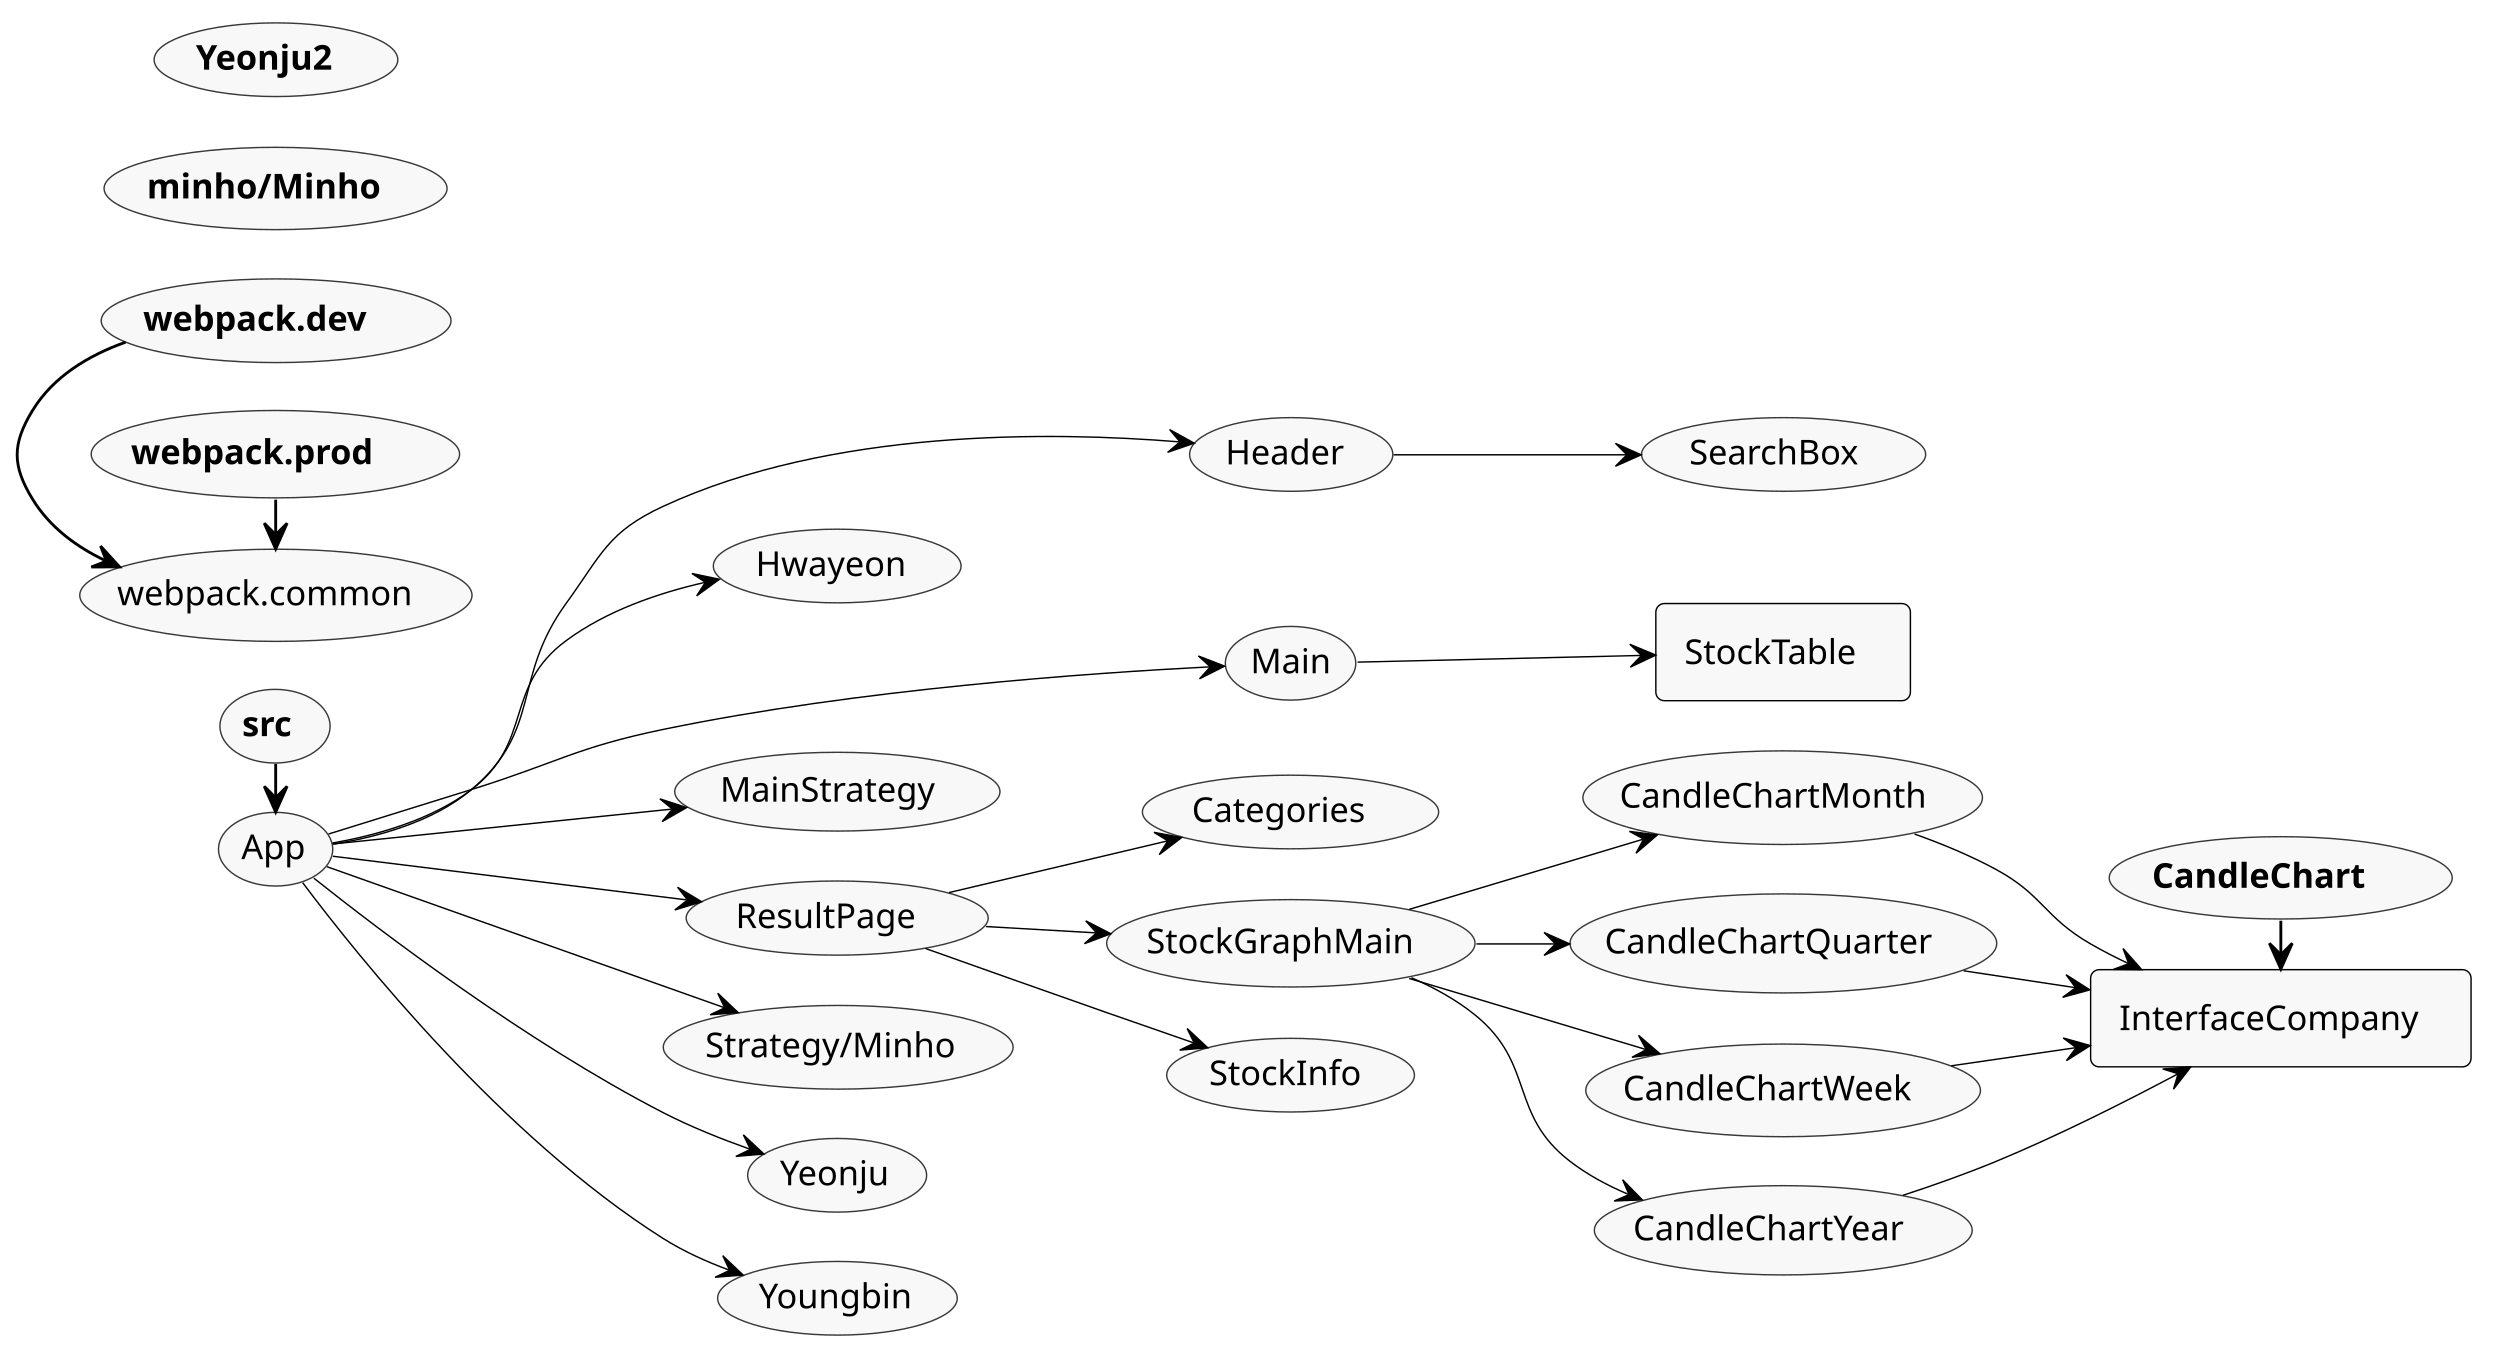
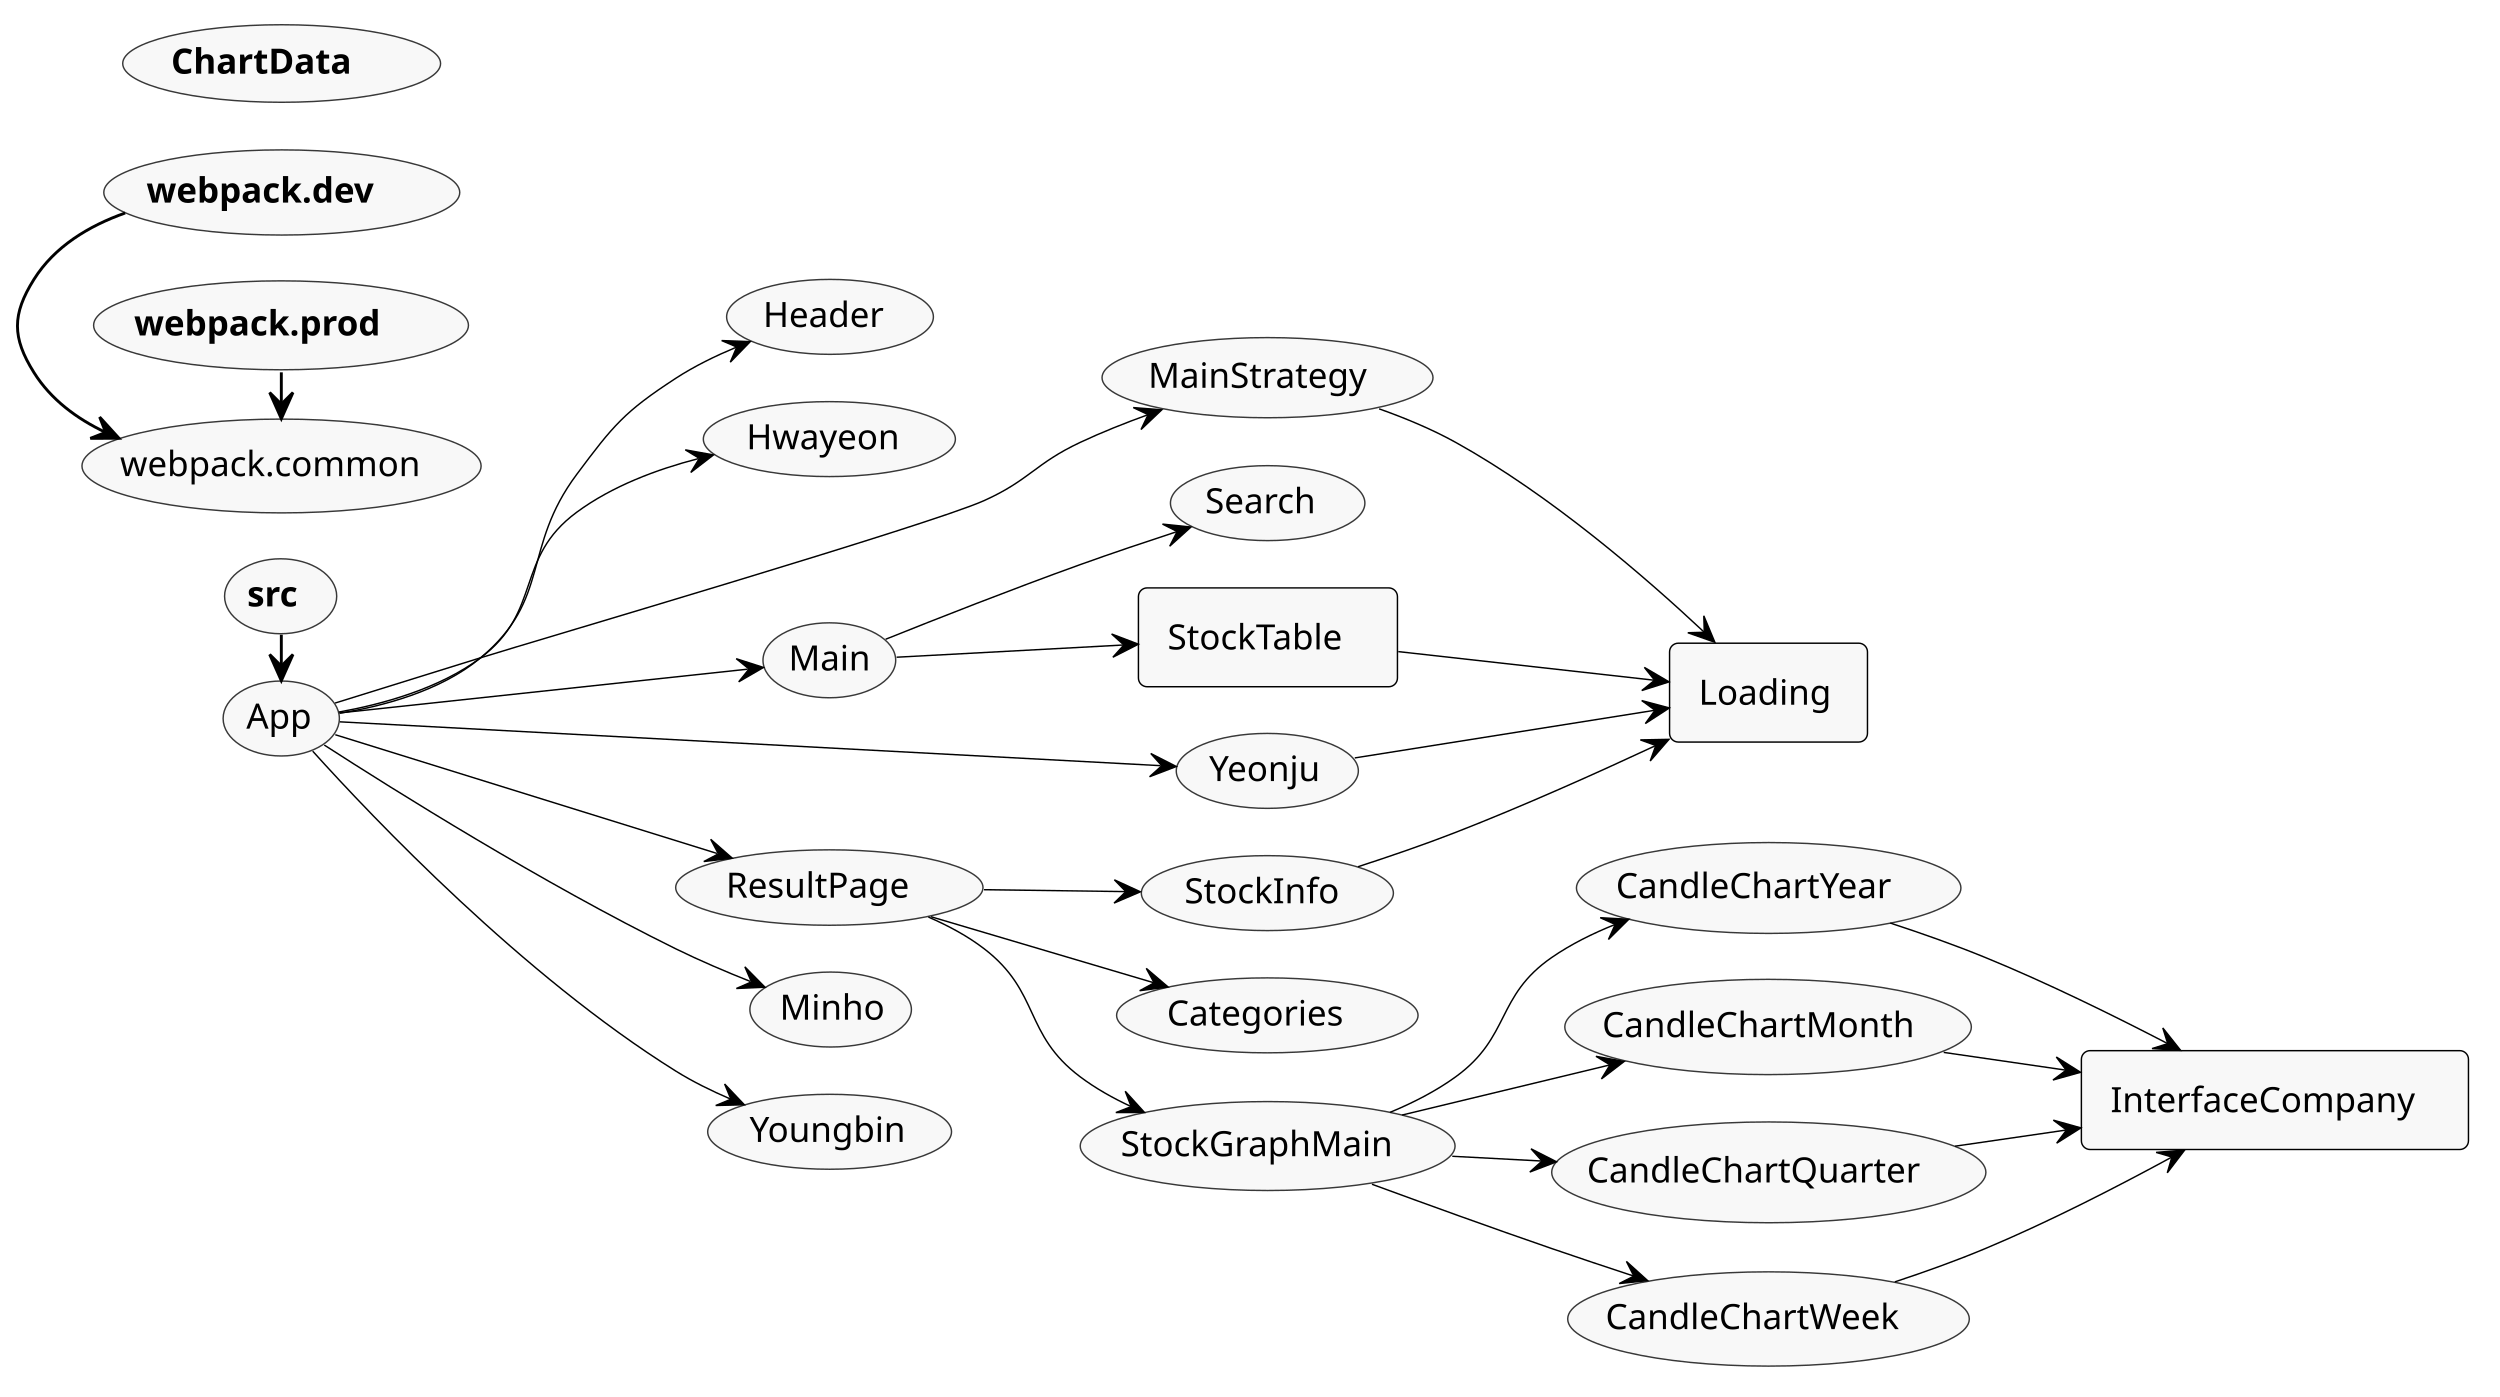
- <svg xmlns="http://www.w3.org/2000/svg" contentScriptType="application/ecmascript" contentStyleType="text/css" height="477px" preserveAspectRatio="none" style="width:874px;height:477px;" version="1.1" viewBox="0 0 874 477" width="874px" zoomAndPan="magnify">
+ <svg xmlns="http://www.w3.org/2000/svg" contentScriptType="application/ecmascript" contentStyleType="text/css" height="480px" preserveAspectRatio="none" style="width:859px;height:480px;" version="1.1" viewBox="0 0 859 480" width="859px" zoomAndPan="magnify">
  <defs />
  <g>
-     <ellipse cx="96.35" cy="296.877" fill="#F8F8F8" rx="19.971" ry="12.877" style="stroke: #383838; stroke-width: 0.5;" />
-     <text fill="#000000" font-family="Tahoma, sans-serif" font-size="12" lengthAdjust="spacingAndGlyphs" textLength="24" x="84.35" y="300.362">App</text>
-     <ellipse cx="797.341" cy="306.892" fill="#F8F8F8" rx="59.961" ry="14.392" style="stroke: #383838; stroke-width: 0.5;" />
-     <text fill="#000000" font-family="Tahoma, sans-serif" font-size="12" font-weight="bold" lengthAdjust="spacingAndGlyphs" textLength="90" x="752.341" y="310.377">CandleChart</text>
-     <ellipse cx="623.227" cy="278.869" fill="#F8F8F8" rx="69.847" ry="16.369" style="stroke: #383838; stroke-width: 0.5;" />
-     <text fill="#000000" font-family="Tahoma, sans-serif" font-size="12" lengthAdjust="spacingAndGlyphs" textLength="114" x="566.227" y="282.354">CandleChartMonth</text>
-     <ellipse cx="623.475" cy="329.819" fill="#F8F8F8" rx="74.595" ry="17.319" style="stroke: #383838; stroke-width: 0.5;" />
-     <text fill="#000000" font-family="Tahoma, sans-serif" font-size="12" lengthAdjust="spacingAndGlyphs" textLength="125" x="560.975" y="333.303">CandleChartQuarter</text>
-     <ellipse cx="623.376" cy="381.199" fill="#F8F8F8" rx="68.996" ry="16.199" style="stroke: #383838; stroke-width: 0.5;" />
-     <text fill="#000000" font-family="Tahoma, sans-serif" font-size="12" lengthAdjust="spacingAndGlyphs" textLength="112" x="567.376" y="384.684">CandleChartWeek</text>
-     <ellipse cx="623.434" cy="430.111" fill="#F8F8F8" rx="66.054" ry="15.611" style="stroke: #383838; stroke-width: 0.5;" />
-     <text fill="#000000" font-family="Tahoma, sans-serif" font-size="12" lengthAdjust="spacingAndGlyphs" textLength="105" x="570.934" y="433.595">CandleChartYear</text>
-     <ellipse cx="451.17" cy="283.877" fill="#F8F8F8" rx="51.79" ry="12.877" style="stroke: #383838; stroke-width: 0.5;" />
-     <text fill="#000000" font-family="Tahoma, sans-serif" font-size="12" lengthAdjust="spacingAndGlyphs" textLength="69" x="416.67" y="287.362">Categories</text>
-     <ellipse cx="451.407" cy="158.877" fill="#F8F8F8" rx="35.527" ry="12.877" style="stroke: #383838; stroke-width: 0.5;" />
-     <text fill="#000000" font-family="Tahoma, sans-serif" font-size="12" lengthAdjust="spacingAndGlyphs" textLength="46" x="428.407" y="162.362">Header</text>
-     <ellipse cx="292.685" cy="197.877" fill="#F8F8F8" rx="43.305" ry="12.877" style="stroke: #383838; stroke-width: 0.5;" />
-     <text fill="#000000" font-family="Tahoma, sans-serif" font-size="12" lengthAdjust="spacingAndGlyphs" textLength="57" x="264.185" y="201.362">Hwayeon</text>
-     <rect fill="#F8F8F8" height="33.969" rx="3" ry="3" style="stroke: #000000; stroke-width: 0.5;" width="133" x="730.88" y="339" />
-     <text fill="#000000" font-family="Tahoma, sans-serif" font-size="12" lengthAdjust="spacingAndGlyphs" textLength="113" x="740.88" y="360.139">InterfaceCompany</text>
-     <ellipse cx="451.179" cy="231.877" fill="#F8F8F8" rx="22.799" ry="12.877" style="stroke: #383838; stroke-width: 0.5;" />
-     <text fill="#000000" font-family="Tahoma, sans-serif" font-size="12" lengthAdjust="spacingAndGlyphs" textLength="28" x="437.179" y="235.362">Main</text>
-     <ellipse cx="292.737" cy="276.771" fill="#F8F8F8" rx="56.857" ry="13.771" style="stroke: #383838; stroke-width: 0.5;" />
-     <text fill="#000000" font-family="Tahoma, sans-serif" font-size="12" lengthAdjust="spacingAndGlyphs" textLength="82" x="251.737" y="280.256">MainStrategy</text>
-     <ellipse cx="96.34" cy="65.892" fill="#F8F8F8" rx="59.961" ry="14.392" style="stroke: #383838; stroke-width: 0.5;" />
-     <text fill="#000000" font-family="Tahoma, sans-serif" font-size="12" font-weight="bold" lengthAdjust="spacingAndGlyphs" textLength="90" x="51.34" y="69.376">minho/Minho</text>
-     <ellipse cx="292.678" cy="320.959" fill="#F8F8F8" rx="52.797" ry="12.96" style="stroke: #383838; stroke-width: 0.5;" />
-     <text fill="#000000" font-family="Tahoma, sans-serif" font-size="12" lengthAdjust="spacingAndGlyphs" textLength="71" x="257.178" y="324.444">ResultPage</text>
-     <ellipse cx="623.549" cy="158.877" fill="#F8F8F8" rx="49.669" ry="12.877" style="stroke: #383838; stroke-width: 0.5;" />
-     <text fill="#000000" font-family="Tahoma, sans-serif" font-size="12" lengthAdjust="spacingAndGlyphs" textLength="66" x="590.549" y="162.362">SearchBox</text>
-     <ellipse cx="96.143" cy="253.877" fill="#F8F8F8" rx="19.264" ry="12.877" style="stroke: #383838; stroke-width: 0.5;" />
-     <text fill="#000000" font-family="Tahoma, sans-serif" font-size="12" font-weight="bold" lengthAdjust="spacingAndGlyphs" textLength="23" x="84.643" y="257.362">src</text>
-     <ellipse cx="451.279" cy="329.78" fill="#F8F8F8" rx="64.399" ry="15.28" style="stroke: #383838; stroke-width: 0.5;" />
-     <text fill="#000000" font-family="Tahoma, sans-serif" font-size="12" lengthAdjust="spacingAndGlyphs" textLength="101" x="400.779" y="333.264">StockGraphMain</text>
-     <ellipse cx="451.185" cy="375.877" fill="#F8F8F8" rx="43.305" ry="12.877" style="stroke: #383838; stroke-width: 0.5;" />
-     <text fill="#000000" font-family="Tahoma, sans-serif" font-size="12" lengthAdjust="spacingAndGlyphs" textLength="57" x="422.685" y="379.362">StockInfo</text>
-     <rect fill="#F8F8F8" height="33.969" rx="3" ry="3" style="stroke: #000000; stroke-width: 0.5;" width="89" x="578.88" y="211" />
-     <text fill="#000000" font-family="Tahoma, sans-serif" font-size="12" lengthAdjust="spacingAndGlyphs" textLength="69" x="588.88" y="232.139">StockTable</text>
-     <ellipse cx="293.033" cy="366.131" fill="#F8F8F8" rx="61.153" ry="14.631" style="stroke: #383838; stroke-width: 0.5;" />
-     <text fill="#000000" font-family="Tahoma, sans-serif" font-size="12" lengthAdjust="spacingAndGlyphs" textLength="93" x="246.533" y="369.615">Strategy/Minho</text>
-     <ellipse cx="96.452" cy="208.115" fill="#F8F8F8" rx="68.573" ry="16.115" style="stroke: #383838; stroke-width: 0.5;" />
-     <text fill="#000000" font-family="Tahoma, sans-serif" font-size="12" lengthAdjust="spacingAndGlyphs" textLength="111" x="40.952" y="211.599">webpack.common</text>
-     <ellipse cx="96.533" cy="112.131" fill="#F8F8F8" rx="61.153" ry="14.631" style="stroke: #383838; stroke-width: 0.5;" />
-     <text fill="#000000" font-family="Tahoma, sans-serif" font-size="12" font-weight="bold" lengthAdjust="spacingAndGlyphs" textLength="93" x="50.033" y="115.615">webpack.dev</text>
-     <ellipse cx="96.278" cy="158.78" fill="#F8F8F8" rx="64.399" ry="15.28" style="stroke: #383838; stroke-width: 0.5;" />
-     <text fill="#000000" font-family="Tahoma, sans-serif" font-size="12" font-weight="bold" lengthAdjust="spacingAndGlyphs" textLength="101" x="45.778" y="162.264">webpack.prod</text>
-     <ellipse cx="292.664" cy="410.877" fill="#F8F8F8" rx="31.284" ry="12.877" style="stroke: #383838; stroke-width: 0.5;" />
-     <text fill="#000000" font-family="Tahoma, sans-serif" font-size="12" lengthAdjust="spacingAndGlyphs" textLength="40" x="272.664" y="414.362">Yeonju</text>
-     <ellipse cx="96.478" cy="20.877" fill="#F8F8F8" rx="42.598" ry="12.877" style="stroke: #383838; stroke-width: 0.5;" />
-     <text fill="#000000" font-family="Tahoma, sans-serif" font-size="12" font-weight="bold" lengthAdjust="spacingAndGlyphs" textLength="56" x="68.478" y="24.362">Yeonju2</text>
-     <ellipse cx="292.771" cy="453.877" fill="#F8F8F8" rx="41.891" ry="12.877" style="stroke: #383838; stroke-width: 0.5;" />
-     <text fill="#000000" font-family="Tahoma, sans-serif" font-size="12" lengthAdjust="spacingAndGlyphs" textLength="55" x="265.271" y="457.362">Youngbin</text>
-     <path d="M116.475,295.104 C131.16,292.766 151.19,287.561 164.88,276 C189.632,255.096 178.855,237.225 197.88,211 C210.428,193.702 212.489,185.982 231.88,177 C290.409,149.888 367.2,150.783 412.425,154.486 " fill="none" id="App-&gt;Header" style="stroke: #000000; stroke-width: 0.5;" />
-     <polygon fill="#000000" points="417.51,154.926,408.887,150.167,412.529,154.496,408.199,158.137,417.51,154.926" style="stroke: #000000; stroke-width: 0.5;" />
-     <path d="M116.177,294.734 C130.699,292.192 150.653,286.893 164.88,276 C186.612,259.359 175.885,240.293 197.88,224 C211.936,213.587 229.956,207.344 246.452,203.602 " fill="none" id="App-&gt;Hwayeon" style="stroke: #000000; stroke-width: 0.5;" />
-     <polygon fill="#000000" points="251.516,202.519,241.879,200.489,246.626,203.565,243.552,208.313,251.516,202.519" style="stroke: #000000; stroke-width: 0.5;" />
-     <path d="M114.865,291.571 C128.494,287.337 147.893,281.304 164.88,276 C194.667,266.698 201.322,261.331 231.88,255 C299.755,240.936 381.371,235.249 423.016,233.133 " fill="none" id="App-&gt;Main" style="stroke: #000000; stroke-width: 0.5;" />
-     <polygon fill="#000000" points="428.136,232.881,418.949,229.331,423.142,233.128,419.345,237.321,428.136,232.881" style="stroke: #000000; stroke-width: 0.5;" />
-     <path d="M116.383,295.046 C143.553,292.252 194.643,286.999 234.721,282.877 " fill="none" id="App-&gt;MainStrategy" style="stroke: #000000; stroke-width: 0.5;" />
-     <polygon fill="#000000" points="240.049,282.33,230.687,279.272,235.075,282.841,231.505,287.229,240.049,282.33" style="stroke: #000000; stroke-width: 0.5;" />
-     <path d="M116.383,299.345 C144.742,302.844 199.161,309.559 239.918,314.588 " fill="none" id="App-&gt;ResultPage" style="stroke: #000000; stroke-width: 0.5;" />
-     <polygon fill="#000000" points="245.321,315.255,236.879,310.182,240.359,314.642,235.899,318.122,245.321,315.255" style="stroke: #000000; stroke-width: 0.5;" />
-     <path d="M114.3,303.003 C145.092,313.926 211.001,337.308 253.287,352.309 " fill="none" id="App-&gt;Strategy/Minho" style="stroke: #000000; stroke-width: 0.5;" />
-     <polygon fill="#000000" points="258.068,354.005,250.923,347.227,253.356,352.334,248.249,354.767,258.068,354.005" style="stroke: #000000; stroke-width: 0.5;" />
-     <path d="M109.699,306.996 C132.616,325.222 183.843,364.255 231.88,389 C241.457,393.934 252.403,398.29 262.299,401.797 " fill="none" id="App-&gt;Yeonju" style="stroke: #000000; stroke-width: 0.5;" />
-     <polygon fill="#000000" points="267.063,403.45,259.871,396.721,262.339,401.811,257.249,404.279,267.063,403.45" style="stroke: #000000; stroke-width: 0.5;" />
-     <path d="M105.813,308.581 C125.228,334.464 175.744,397.507 231.88,433 C238.909,437.445 246.999,441.092 254.917,444.027 " fill="none" id="App-&gt;Youngbin" style="stroke: #000000; stroke-width: 0.5;" />
-     <polygon fill="#000000" points="259.813,445.763,252.666,438.986,255.1,444.093,249.994,446.527,259.813,445.763" style="stroke: #000000; stroke-width: 0.5;" />
-     <path d="M797.38,321.894 C797.38,325.85 797.38,329.806 797.38,333.762 " fill="none" id="&lt;b&gt;CandleChart&lt;/b&gt;-&gt;_InterfaceCompany" style="stroke: #000000; stroke-width: 1.0;" />
-     <polygon fill="#000000" points="797.38,338.773,801.38,329.773,797.38,333.773,793.38,329.773,797.38,338.773" style="stroke: #000000; stroke-width: 1.0;" />
-     <path d="M669.329,291.584 C679.01,295.031 688.997,299.175 697.88,304 C714.287,312.912 714.7,320.68 730.88,330 C735.094,332.427 739.578,334.728 744.148,336.882 " fill="none" id="CandleChartMonth-&gt;_InterfaceCompany" style="stroke: #000000; stroke-width: 0.5;" />
-     <polygon fill="#000000" points="748.739,338.987,742.225,331.6,744.194,336.903,738.891,338.872,748.739,338.987" style="stroke: #000000; stroke-width: 0.5;" />
-     <path d="M686.475,339.387 C699.133,341.3 712.541,343.327 725.478,345.282 " fill="none" id="CandleChartQuarter-&gt;_InterfaceCompany" style="stroke: #000000; stroke-width: 0.5;" />
-     <polygon fill="#000000" points="730.602,346.057,722.301,340.757,725.658,345.31,721.105,348.667,730.602,346.057" style="stroke: #000000; stroke-width: 0.5;" />
-     <path d="M682.132,372.606 C696.039,370.584 711.054,368.402 725.484,366.305 " fill="none" id="CandleChartWeek-&gt;_InterfaceCompany" style="stroke: #000000; stroke-width: 0.5;" />
-     <polygon fill="#000000" points="730.771,365.536,721.289,362.874,725.823,366.256,722.441,370.79,730.771,365.536" style="stroke: #000000; stroke-width: 0.5;" />
-     <path d="M665.224,417.899 C675.967,414.382 687.462,410.315 697.88,406 C719.44,397.07 742.76,385.332 761.294,375.474 " fill="none" id="CandleChartYear-&gt;_InterfaceCompany" style="stroke: #000000; stroke-width: 0.5;" />
-     <polygon fill="#000000" points="765.899,373.01,756.076,373.729,761.49,375.369,759.85,380.783,765.899,373.01" style="stroke: #000000; stroke-width: 0.5;" />
-     <path d="M487.192,159 C510.596,159 541.91,159 568.507,159 " fill="none" id="Header-&gt;SearchBox" style="stroke: #000000; stroke-width: 0.5;" />
-     <polygon fill="#000000" points="573.759,159,564.759,155,568.759,159,564.759,163,573.759,159" style="stroke: #000000; stroke-width: 0.5;" />
-     <path d="M474.604,231.477 C499.635,230.888 541.077,229.913 573.714,229.145 " fill="none" id="Main-&gt;_StockTable" style="stroke: #000000; stroke-width: 0.5;" />
-     <polygon fill="#000000" points="578.873,229.024,569.782,225.236,573.874,229.141,569.969,233.234,578.873,229.024" style="stroke: #000000; stroke-width: 0.5;" />
-     <path d="M331.764,312.043 C354.82,306.592 384.315,299.619 408.124,293.99 " fill="none" id="ResultPage-&gt;Categories" style="stroke: #000000; stroke-width: 0.5;" />
-     <polygon fill="#000000" points="413.114,292.81,403.435,290.987,408.248,293.96,405.275,298.773,413.114,292.81" style="stroke: #000000; stroke-width: 0.5;" />
-     <path d="M344.691,323.922 C356.982,324.629 370.308,325.395 383.223,326.138 " fill="none" id="ResultPage-&gt;StockGraphMain" style="stroke: #000000; stroke-width: 0.5;" />
-     <polygon fill="#000000" points="388.34,326.432,379.585,321.922,383.348,326.145,379.125,329.909,388.34,326.432" style="stroke: #000000; stroke-width: 0.5;" />
-     <path d="M323.597,331.608 C341.844,338.107 365.701,346.574 386.88,354 C396.814,357.484 407.635,361.245 417.482,364.655 " fill="none" id="ResultPage-&gt;StockInfo" style="stroke: #000000; stroke-width: 0.5;" />
-     <polygon fill="#000000" points="422.23,366.298,415.034,359.574,417.505,364.662,412.417,367.133,422.23,366.298" style="stroke: #000000; stroke-width: 0.5;" />
-     <path d="M96.379,267.081 C96.379,270.935 96.379,274.789 96.379,278.643 " fill="none" id="&lt;b&gt;src&lt;/b&gt;-&gt;App" style="stroke: #000000; stroke-width: 1.0;" />
-     <polygon fill="#000000" points="96.379,283.898,100.379,274.898,96.379,278.898,92.379,274.898,96.379,283.898" style="stroke: #000000; stroke-width: 1.0;" />
-     <path d="M492.667,317.914 C517.152,310.568 548.557,301.147 574.333,293.414 " fill="none" id="StockGraphMain-&gt;CandleChartMonth" style="stroke: #000000; stroke-width: 0.5;" />
-     <polygon fill="#000000" points="579.409,291.891,569.639,290.647,574.62,293.328,571.939,298.309,579.409,291.891" style="stroke: #000000; stroke-width: 0.5;" />
-     <path d="M516.165,330 C525.148,330 534.468,330 543.689,330 " fill="none" id="StockGraphMain-&gt;CandleChartQuarter" style="stroke: #000000; stroke-width: 0.5;" />
-     <polygon fill="#000000" points="548.799,330,539.799,326,543.799,330,539.799,334,548.799,330" style="stroke: #000000; stroke-width: 0.5;" />
-     <path d="M492.667,342.086 C517.428,349.515 549.267,359.066 575.203,366.847 " fill="none" id="StockGraphMain-&gt;CandleChartWeek" style="stroke: #000000; stroke-width: 0.5;" />
-     <polygon fill="#000000" points="580.308,368.378,572.836,361.963,575.519,366.943,570.538,369.626,580.308,368.378" style="stroke: #000000; stroke-width: 0.5;" />
-     <path d="M493.404,341.807 C501.366,345.257 509.278,349.598 515.88,355 C536.774,372.097 527.486,389.531 548.88,406 C554.929,410.657 561.919,414.429 569.132,417.48 " fill="none" id="StockGraphMain-&gt;CandleChartYear" style="stroke: #000000; stroke-width: 0.5;" />
-     <polygon fill="#000000" points="574.152,419.479,567.269,412.435,569.506,417.63,564.311,419.868,574.152,419.479" style="stroke: #000000; stroke-width: 0.5;" />
-     <path d="M43.921,119.615 C30.886,124.258 18.589,131.676 11.38,143.5 C4.207,155.263 4.207,162.737 11.38,174.5 C17.323,184.248 26.644,191.162 36.972,196.066 " fill="none" id="&lt;b&gt;webpack.dev&lt;/b&gt;-&gt;webpack.common" style="stroke: #000000; stroke-width: 1.0;" />
-     <polygon fill="#000000" points="41.781,198.181,35.153,190.896,37.204,196.168,31.932,198.219,41.781,198.181" style="stroke: #000000; stroke-width: 1.0;" />
-     <path d="M96.379,174.689 C96.379,178.728 96.379,182.767 96.379,186.806 " fill="none" id="&lt;b&gt;webpack.prod&lt;/b&gt;-&gt;webpack.common" style="stroke: #000000; stroke-width: 1.0;" />
-     <polygon fill="#000000" points="96.379,191.922,100.379,182.922,96.379,186.922,92.379,182.922,96.379,191.922" style="stroke: #000000; stroke-width: 1.0;" />
+     <ellipse cx="96.634" cy="246.877" fill="#F8F8F8" rx="19.971" ry="12.877" style="stroke: #383838; stroke-width: 0.5;" />
+     <text fill="#000000" font-family="Tahoma, sans-serif" font-size="12" lengthAdjust="spacingAndGlyphs" textLength="24" x="84.634" y="250.362">App</text>
+     <ellipse cx="607.51" cy="352.869" fill="#F8F8F8" rx="69.847" ry="16.369" style="stroke: #383838; stroke-width: 0.5;" />
+     <text fill="#000000" font-family="Tahoma, sans-serif" font-size="12" lengthAdjust="spacingAndGlyphs" textLength="114" x="550.51" y="356.354">CandleChartMonth</text>
+     <ellipse cx="607.758" cy="402.819" fill="#F8F8F8" rx="74.595" ry="17.319" style="stroke: #383838; stroke-width: 0.5;" />
+     <text fill="#000000" font-family="Tahoma, sans-serif" font-size="12" lengthAdjust="spacingAndGlyphs" textLength="125" x="545.258" y="406.303">CandleChartQuarter</text>
+     <ellipse cx="607.659" cy="453.199" fill="#F8F8F8" rx="68.996" ry="16.199" style="stroke: #383838; stroke-width: 0.5;" />
+     <text fill="#000000" font-family="Tahoma, sans-serif" font-size="12" lengthAdjust="spacingAndGlyphs" textLength="112" x="551.659" y="456.684">CandleChartWeek</text>
+     <ellipse cx="607.717" cy="305.111" fill="#F8F8F8" rx="66.054" ry="15.611" style="stroke: #383838; stroke-width: 0.5;" />
+     <text fill="#000000" font-family="Tahoma, sans-serif" font-size="12" lengthAdjust="spacingAndGlyphs" textLength="105" x="555.217" y="308.595">CandleChartYear</text>
+     <ellipse cx="435.453" cy="348.877" fill="#F8F8F8" rx="51.79" ry="12.877" style="stroke: #383838; stroke-width: 0.5;" />
+     <text fill="#000000" font-family="Tahoma, sans-serif" font-size="12" lengthAdjust="spacingAndGlyphs" textLength="69" x="400.953" y="352.362">Categories</text>
+     <ellipse cx="96.772" cy="21.822" fill="#F8F8F8" rx="54.609" ry="13.322" style="stroke: #383838; stroke-width: 0.5;" />
+     <text fill="#000000" font-family="Tahoma, sans-serif" font-size="12" font-weight="bold" lengthAdjust="spacingAndGlyphs" textLength="76" x="58.773" y="25.306">ChartData</text>
+     <ellipse cx="285.19" cy="108.877" fill="#F8F8F8" rx="35.527" ry="12.877" style="stroke: #383838; stroke-width: 0.5;" />
+     <text fill="#000000" font-family="Tahoma, sans-serif" font-size="12" lengthAdjust="spacingAndGlyphs" textLength="46" x="262.19" y="112.362">Header</text>
+     <ellipse cx="284.968" cy="150.877" fill="#F8F8F8" rx="43.305" ry="12.877" style="stroke: #383838; stroke-width: 0.5;" />
+     <text fill="#000000" font-family="Tahoma, sans-serif" font-size="12" lengthAdjust="spacingAndGlyphs" textLength="57" x="256.468" y="154.362">Hwayeon</text>
+     <rect fill="#F8F8F8" height="33.969" rx="3" ry="3" style="stroke: #000000; stroke-width: 0.5;" width="133" x="715.163" y="361" />
+     <text fill="#000000" font-family="Tahoma, sans-serif" font-size="12" lengthAdjust="spacingAndGlyphs" textLength="113" x="725.163" y="382.139">InterfaceCompany</text>
+     <rect fill="#F8F8F8" height="33.969" rx="3" ry="3" style="stroke: #000000; stroke-width: 0.5;" width="68" x="573.663" y="221" />
+     <text fill="#000000" font-family="Tahoma, sans-serif" font-size="12" lengthAdjust="spacingAndGlyphs" textLength="48" x="583.663" y="242.139">Loading</text>
+     <ellipse cx="284.962" cy="226.877" fill="#F8F8F8" rx="22.799" ry="12.877" style="stroke: #383838; stroke-width: 0.5;" />
+     <text fill="#000000" font-family="Tahoma, sans-serif" font-size="12" lengthAdjust="spacingAndGlyphs" textLength="28" x="270.962" y="230.362">Main</text>
+     <ellipse cx="435.52" cy="129.771" fill="#F8F8F8" rx="56.857" ry="13.771" style="stroke: #383838; stroke-width: 0.5;" />
+     <text fill="#000000" font-family="Tahoma, sans-serif" font-size="12" lengthAdjust="spacingAndGlyphs" textLength="82" x="394.52" y="133.256">MainStrategy</text>
+     <ellipse cx="285.412" cy="346.877" fill="#F8F8F8" rx="27.749" ry="12.877" style="stroke: #383838; stroke-width: 0.5;" />
+     <text fill="#000000" font-family="Tahoma, sans-serif" font-size="12" lengthAdjust="spacingAndGlyphs" textLength="35" x="267.912" y="350.362">Minho</text>
+     <ellipse cx="284.961" cy="304.959" fill="#F8F8F8" rx="52.797" ry="12.96" style="stroke: #383838; stroke-width: 0.5;" />
+     <text fill="#000000" font-family="Tahoma, sans-serif" font-size="12" lengthAdjust="spacingAndGlyphs" textLength="71" x="249.46" y="308.444">ResultPage</text>
+     <ellipse cx="435.569" cy="172.877" fill="#F8F8F8" rx="33.406" ry="12.877" style="stroke: #383838; stroke-width: 0.5;" />
+     <text fill="#000000" font-family="Tahoma, sans-serif" font-size="12" lengthAdjust="spacingAndGlyphs" textLength="43" x="414.069" y="176.362">Search</text>
+     <ellipse cx="96.427" cy="204.877" fill="#F8F8F8" rx="19.264" ry="12.877" style="stroke: #383838; stroke-width: 0.5;" />
+     <text fill="#000000" font-family="Tahoma, sans-serif" font-size="12" font-weight="bold" lengthAdjust="spacingAndGlyphs" textLength="23" x="84.927" y="208.362">src</text>
+     <ellipse cx="435.562" cy="393.78" fill="#F8F8F8" rx="64.399" ry="15.28" style="stroke: #383838; stroke-width: 0.5;" />
+     <text fill="#000000" font-family="Tahoma, sans-serif" font-size="12" lengthAdjust="spacingAndGlyphs" textLength="101" x="385.062" y="397.264">StockGraphMain</text>
+     <ellipse cx="435.468" cy="306.877" fill="#F8F8F8" rx="43.305" ry="12.877" style="stroke: #383838; stroke-width: 0.5;" />
+     <text fill="#000000" font-family="Tahoma, sans-serif" font-size="12" lengthAdjust="spacingAndGlyphs" textLength="57" x="406.968" y="310.362">StockInfo</text>
+     <rect fill="#F8F8F8" height="33.969" rx="3" ry="3" style="stroke: #000000; stroke-width: 0.5;" width="89" x="391.163" y="202" />
+     <text fill="#000000" font-family="Tahoma, sans-serif" font-size="12" lengthAdjust="spacingAndGlyphs" textLength="69" x="401.163" y="223.139">StockTable</text>
+     <ellipse cx="96.736" cy="160.115" fill="#F8F8F8" rx="68.573" ry="16.115" style="stroke: #383838; stroke-width: 0.5;" />
+     <text fill="#000000" font-family="Tahoma, sans-serif" font-size="12" lengthAdjust="spacingAndGlyphs" textLength="111" x="41.236" y="163.599">webpack.common</text>
+     <ellipse cx="96.816" cy="66.131" fill="#F8F8F8" rx="61.153" ry="14.631" style="stroke: #383838; stroke-width: 0.5;" />
+     <text fill="#000000" font-family="Tahoma, sans-serif" font-size="12" font-weight="bold" lengthAdjust="spacingAndGlyphs" textLength="93" x="50.316" y="69.615">webpack.dev</text>
+     <ellipse cx="96.562" cy="111.78" fill="#F8F8F8" rx="64.399" ry="15.28" style="stroke: #383838; stroke-width: 0.5;" />
+     <text fill="#000000" font-family="Tahoma, sans-serif" font-size="12" font-weight="bold" lengthAdjust="spacingAndGlyphs" textLength="101" x="46.062" y="115.264">webpack.prod</text>
+     <ellipse cx="435.447" cy="264.877" fill="#F8F8F8" rx="31.284" ry="12.877" style="stroke: #383838; stroke-width: 0.5;" />
+     <text fill="#000000" font-family="Tahoma, sans-serif" font-size="12" lengthAdjust="spacingAndGlyphs" textLength="40" x="415.447" y="268.362">Yeonju</text>
+     <ellipse cx="285.054" cy="388.877" fill="#F8F8F8" rx="41.891" ry="12.877" style="stroke: #383838; stroke-width: 0.5;" />
+     <text fill="#000000" font-family="Tahoma, sans-serif" font-size="12" lengthAdjust="spacingAndGlyphs" textLength="55" x="257.554" y="392.362">Youngbin</text>
+     <path d="M116.718,245.056 C131.381,242.691 151.4,237.474 165.163,226 C189.441,205.759 179.251,188.326 198.163,163 C210.763,146.127 214.516,141.49 232.163,130 C238.527,125.856 245.841,122.288 252.934,119.33 " fill="none" id="App-&gt;Header" style="stroke: #000000; stroke-width: 0.5;" />
+     <polygon fill="#000000" points="257.795,117.379,247.953,117.017,253.155,119.241,250.931,124.442,257.795,117.379" style="stroke: #000000; stroke-width: 0.5;" />
+     <path d="M116.407,244.663 C130.899,242.082 150.839,236.766 165.163,226 C186.447,210.003 176.73,191.797 198.163,176 C210.314,167.044 225.616,161.286 239.932,157.588 " fill="none" id="App-&gt;Hwayeon" style="stroke: #000000; stroke-width: 0.5;" />
+     <polygon fill="#000000" points="245.154,156.316,235.463,154.559,240.296,157.499,237.356,162.332,245.154,156.316" style="stroke: #000000; stroke-width: 0.5;" />
+     <path d="M116.572,244.972 C149.759,241.413 218.596,234.031 256.917,229.922 " fill="none" id="App-&gt;Main" style="stroke: #000000; stroke-width: 0.5;" />
+     <polygon fill="#000000" points="262.341,229.34,252.966,226.322,257.37,229.873,253.819,234.276,262.341,229.34" style="stroke: #000000; stroke-width: 0.5;" />
+     <path d="M115.147,241.566 C128.775,237.328 148.173,231.294 165.163,226 C184.388,220.009 319.807,180.279 338.163,172 C353.796,164.949 355.641,159.292 371.163,152 C378.509,148.549 386.551,145.349 394.369,142.519 " fill="none" id="App-&gt;MainStrategy" style="stroke: #000000; stroke-width: 0.5;" />
+     <polygon fill="#000000" points="399.199,140.805,389.38,140.043,394.487,142.476,392.054,147.583,399.199,140.805" style="stroke: #000000; stroke-width: 0.5;" />
+     <path d="M111.423,256.001 C135.36,271.449 186.486,303.514 232.163,326 C240.337,330.024 249.484,333.912 257.799,337.226 " fill="none" id="App-&gt;Minho" style="stroke: #000000; stroke-width: 0.5;" />
+     <polygon fill="#000000" points="262.853,339.211,255.937,332.199,258.199,337.384,253.014,339.646,262.853,339.211" style="stroke: #000000; stroke-width: 0.5;" />
+     <path d="M115.208,252.456 C145.061,261.74 206.378,280.81 246.353,293.241 " fill="none" id="App-&gt;ResultPage" style="stroke: #000000; stroke-width: 0.5;" />
+     <polygon fill="#000000" points="251.604,294.874,244.197,288.383,246.829,293.39,241.822,296.023,251.604,294.874" style="stroke: #000000; stroke-width: 0.5;" />
+     <path d="M116.747,248.019 C171.164,250.926 327.741,259.289 398.811,263.085 " fill="none" id="App-&gt;Yeonju" style="stroke: #000000; stroke-width: 0.5;" />
+     <polygon fill="#000000" points="404.188,263.372,395.413,258.899,399.195,263.106,394.988,266.888,404.188,263.372" style="stroke: #000000; stroke-width: 0.5;" />
+     <path d="M107.439,258.096 C128.323,281.24 179.679,335.226 232.163,368 C237.954,371.616 244.474,374.827 250.89,377.583 " fill="none" id="App-&gt;Youngbin" style="stroke: #000000; stroke-width: 0.5;" />
+     <polygon fill="#000000" points="255.761,379.602,248.978,372.461,251.142,377.687,245.915,379.851,255.761,379.602" style="stroke: #000000; stroke-width: 0.5;" />
+     <path d="M667.856,361.604 C681.357,363.566 695.838,365.671 709.772,367.696 " fill="none" id="CandleChartMonth-&gt;_InterfaceCompany" style="stroke: #000000; stroke-width: 0.5;" />
+     <polygon fill="#000000" points="714.878,368.438,706.548,363.184,709.93,367.718,705.396,371.1,714.878,368.438" style="stroke: #000000; stroke-width: 0.5;" />
+     <path d="M671.733,393.833 C684.175,392.024 697.308,390.116 709.982,388.273 " fill="none" id="CandleChartQuarter-&gt;_InterfaceCompany" style="stroke: #000000; stroke-width: 0.5;" />
+     <polygon fill="#000000" points="715.003,387.544,705.522,384.879,710.055,388.262,706.671,392.796,715.003,387.544" style="stroke: #000000; stroke-width: 0.5;" />
+     <path d="M651.071,440.45 C661.366,437.049 672.258,433.149 682.163,429 C703.94,419.878 727.452,407.795 746.041,397.68 " fill="none" id="CandleChartWeek-&gt;_InterfaceCompany" style="stroke: #000000; stroke-width: 0.5;" />
+     <polygon fill="#000000" points="750.657,395.154,740.842,395.965,746.271,397.554,744.682,402.983,750.657,395.154" style="stroke: #000000; stroke-width: 0.5;" />
+     <path d="M649.484,317.158 C660.228,320.675 671.728,324.728 682.163,329 C703.346,337.673 726.283,348.964 744.689,358.522 " fill="none" id="CandleChartYear-&gt;_InterfaceCompany" style="stroke: #000000; stroke-width: 0.5;" />
+     <polygon fill="#000000" points="749.267,360.912,743.14,353.201,744.835,358.598,739.438,360.293,749.267,360.912" style="stroke: #000000; stroke-width: 0.5;" />
+     <path d="M304.301,219.649 C321.442,212.776 347.922,202.348 371.163,194 C381.966,190.119 393.895,186.104 404.47,182.637 " fill="none" id="Main-&gt;Search" style="stroke: #000000; stroke-width: 0.5;" />
+     <polygon fill="#000000" points="409.224,181.085,399.427,180.074,404.471,182.636,401.909,187.68,409.224,181.085" style="stroke: #000000; stroke-width: 0.5;" />
+     <path d="M308.075,225.82 C328.497,224.719 359.666,223.04 385.965,221.623 " fill="none" id="Main-&gt;_StockTable" style="stroke: #000000; stroke-width: 0.5;" />
+     <polygon fill="#000000" points="391.155,221.344,381.952,217.836,386.162,221.614,382.384,225.824,391.155,221.344" style="stroke: #000000; stroke-width: 0.5;" />
+     <path d="M473.861,140.478 C482.739,143.627 492.001,147.473 500.163,152 C532.641,170.014 565.153,198.082 585.555,217.216 " fill="none" id="MainStrategy-&gt;_Loading" style="stroke: #000000; stroke-width: 0.5;" />
+     <polygon fill="#000000" points="589.221,220.681,585.427,211.592,585.587,217.247,579.932,217.407,589.221,220.681" style="stroke: #000000; stroke-width: 0.5;" />
+     <path d="M319.86,314.984 C342.629,321.731 372.737,330.652 396.407,337.665 " fill="none" id="ResultPage-&gt;Categories" style="stroke: #000000; stroke-width: 0.5;" />
+     <polygon fill="#000000" points="401.356,339.131,393.865,332.737,396.562,337.709,391.59,340.407,401.356,339.131" style="stroke: #000000; stroke-width: 0.5;" />
+     <path d="M318.98,315.091 C325.697,318 332.452,321.608 338.163,326 C357.54,340.901 351.62,355.317 371.163,370 C376.419,373.949 382.399,377.316 388.539,380.168 " fill="none" id="ResultPage-&gt;StockGraphMain" style="stroke: #000000; stroke-width: 0.5;" />
+     <polygon fill="#000000" points="393.255,382.25,386.636,374.957,388.681,380.231,383.406,382.276,393.255,382.25" style="stroke: #000000; stroke-width: 0.5;" />
+     <path d="M338.101,305.7 C353.881,305.912 371.144,306.145 386.654,306.353 " fill="none" id="ResultPage-&gt;StockInfo" style="stroke: #000000; stroke-width: 0.5;" />
+     <polygon fill="#000000" points="391.841,306.423,382.896,302.303,386.841,306.356,382.788,310.302,391.841,306.423" style="stroke: #000000; stroke-width: 0.5;" />
+     <path d="M96.663,218.084 C96.663,221.538 96.663,224.993 96.663,228.447 " fill="none" id="&lt;b&gt;src&lt;/b&gt;-&gt;App" style="stroke: #000000; stroke-width: 1.0;" />
+     <polygon fill="#000000" points="96.663,233.875,100.663,224.875,96.663,228.875,92.663,224.875,96.663,233.875" style="stroke: #000000; stroke-width: 1.0;" />
+     <path d="M481.774,383.12 C503.63,377.849 530.037,371.48 552.929,365.959 " fill="none" id="StockGraphMain-&gt;CandleChartMonth" style="stroke: #000000; stroke-width: 0.5;" />
+     <polygon fill="#000000" points="558.059,364.722,548.372,362.944,553.198,365.895,550.248,370.721,558.059,364.722" style="stroke: #000000; stroke-width: 0.5;" />
+     <path d="M498.999,397.3 C509.016,397.83 519.486,398.385 529.794,398.93 " fill="none" id="StockGraphMain-&gt;CandleChartQuarter" style="stroke: #000000; stroke-width: 0.5;" />
+     <polygon fill="#000000" points="534.839,399.198,526.063,394.728,529.846,398.933,525.64,402.716,534.839,399.198" style="stroke: #000000; stroke-width: 0.5;" />
+     <path d="M471.407,406.909 C489.727,413.637 512.607,421.918 533.163,429 C542.241,432.128 551.985,435.381 561.313,438.446 " fill="none" id="StockGraphMain-&gt;CandleChartWeek" style="stroke: #000000; stroke-width: 0.5;" />
+     <polygon fill="#000000" points="566.148,440.03,558.841,433.426,561.397,438.473,556.35,441.029,566.148,440.03" style="stroke: #000000; stroke-width: 0.5;" />
+     <path d="M477.605,382.208 C485.487,378.944 493.388,374.911 500.163,370 C519.102,356.272 513.915,342.292 533.163,329 C539.749,324.452 547.254,320.721 554.893,317.672 " fill="none" id="StockGraphMain-&gt;CandleChartYear" style="stroke: #000000; stroke-width: 0.5;" />
+     <polygon fill="#000000" points="559.66,315.861,549.826,315.318,554.986,317.637,552.667,322.796,559.66,315.861" style="stroke: #000000; stroke-width: 0.5;" />
+     <path d="M466.611,297.804 C477.287,294.34 489.343,290.214 500.163,286 C523.257,277.005 548.571,265.66 568.723,256.258 " fill="none" id="StockInfo-&gt;_Loading" style="stroke: #000000; stroke-width: 0.5;" />
+     <polygon fill="#000000" points="573.466,254.037,563.619,254.231,568.938,256.157,567.012,261.476,573.466,254.037" style="stroke: #000000; stroke-width: 0.5;" />
+     <path d="M480.442,223.893 C507.65,226.934 542.293,230.806 568.399,233.723 " fill="none" id="_StockTable-&gt;_Loading" style="stroke: #000000; stroke-width: 0.5;" />
+     <polygon fill="#000000" points="573.502,234.294,565.002,229.319,568.533,233.738,564.113,237.269,573.502,234.294" style="stroke: #000000; stroke-width: 0.5;" />
+     <path d="M43.005,73.186 C30.468,77.634 18.725,84.728 11.663,96 C4.112,108.052 4.112,115.948 11.663,128 C17.471,137.27 26.373,143.866 36.266,148.556 " fill="none" id="&lt;b&gt;webpack.dev&lt;/b&gt;-&gt;webpack.common" style="stroke: #000000; stroke-width: 1.0;" />
+     <polygon fill="#000000" points="40.874,150.58,34.242,143.298,36.296,148.569,31.025,150.623,40.874,150.58" style="stroke: #000000; stroke-width: 1.0;" />
+     <path d="M96.663,127.938 C96.663,131.424 96.663,134.91 96.663,138.396 " fill="none" id="&lt;b&gt;webpack.prod&lt;/b&gt;-&gt;webpack.common" style="stroke: #000000; stroke-width: 1.0;" />
+     <polygon fill="#000000" points="96.663,143.875,100.663,134.875,96.663,138.875,92.663,134.875,96.663,143.875" style="stroke: #000000; stroke-width: 1.0;" />
+     <path d="M465.501,260.42 C493.799,255.925 537.128,249.044 568.316,244.09 " fill="none" id="Yeonju-&gt;_Loading" style="stroke: #000000; stroke-width: 0.5;" />
+     <polygon fill="#000000" points="573.602,243.251,564.086,240.712,568.664,244.035,565.341,248.613,573.602,243.251" style="stroke: #000000; stroke-width: 0.5;" />
  </g>
</svg>
